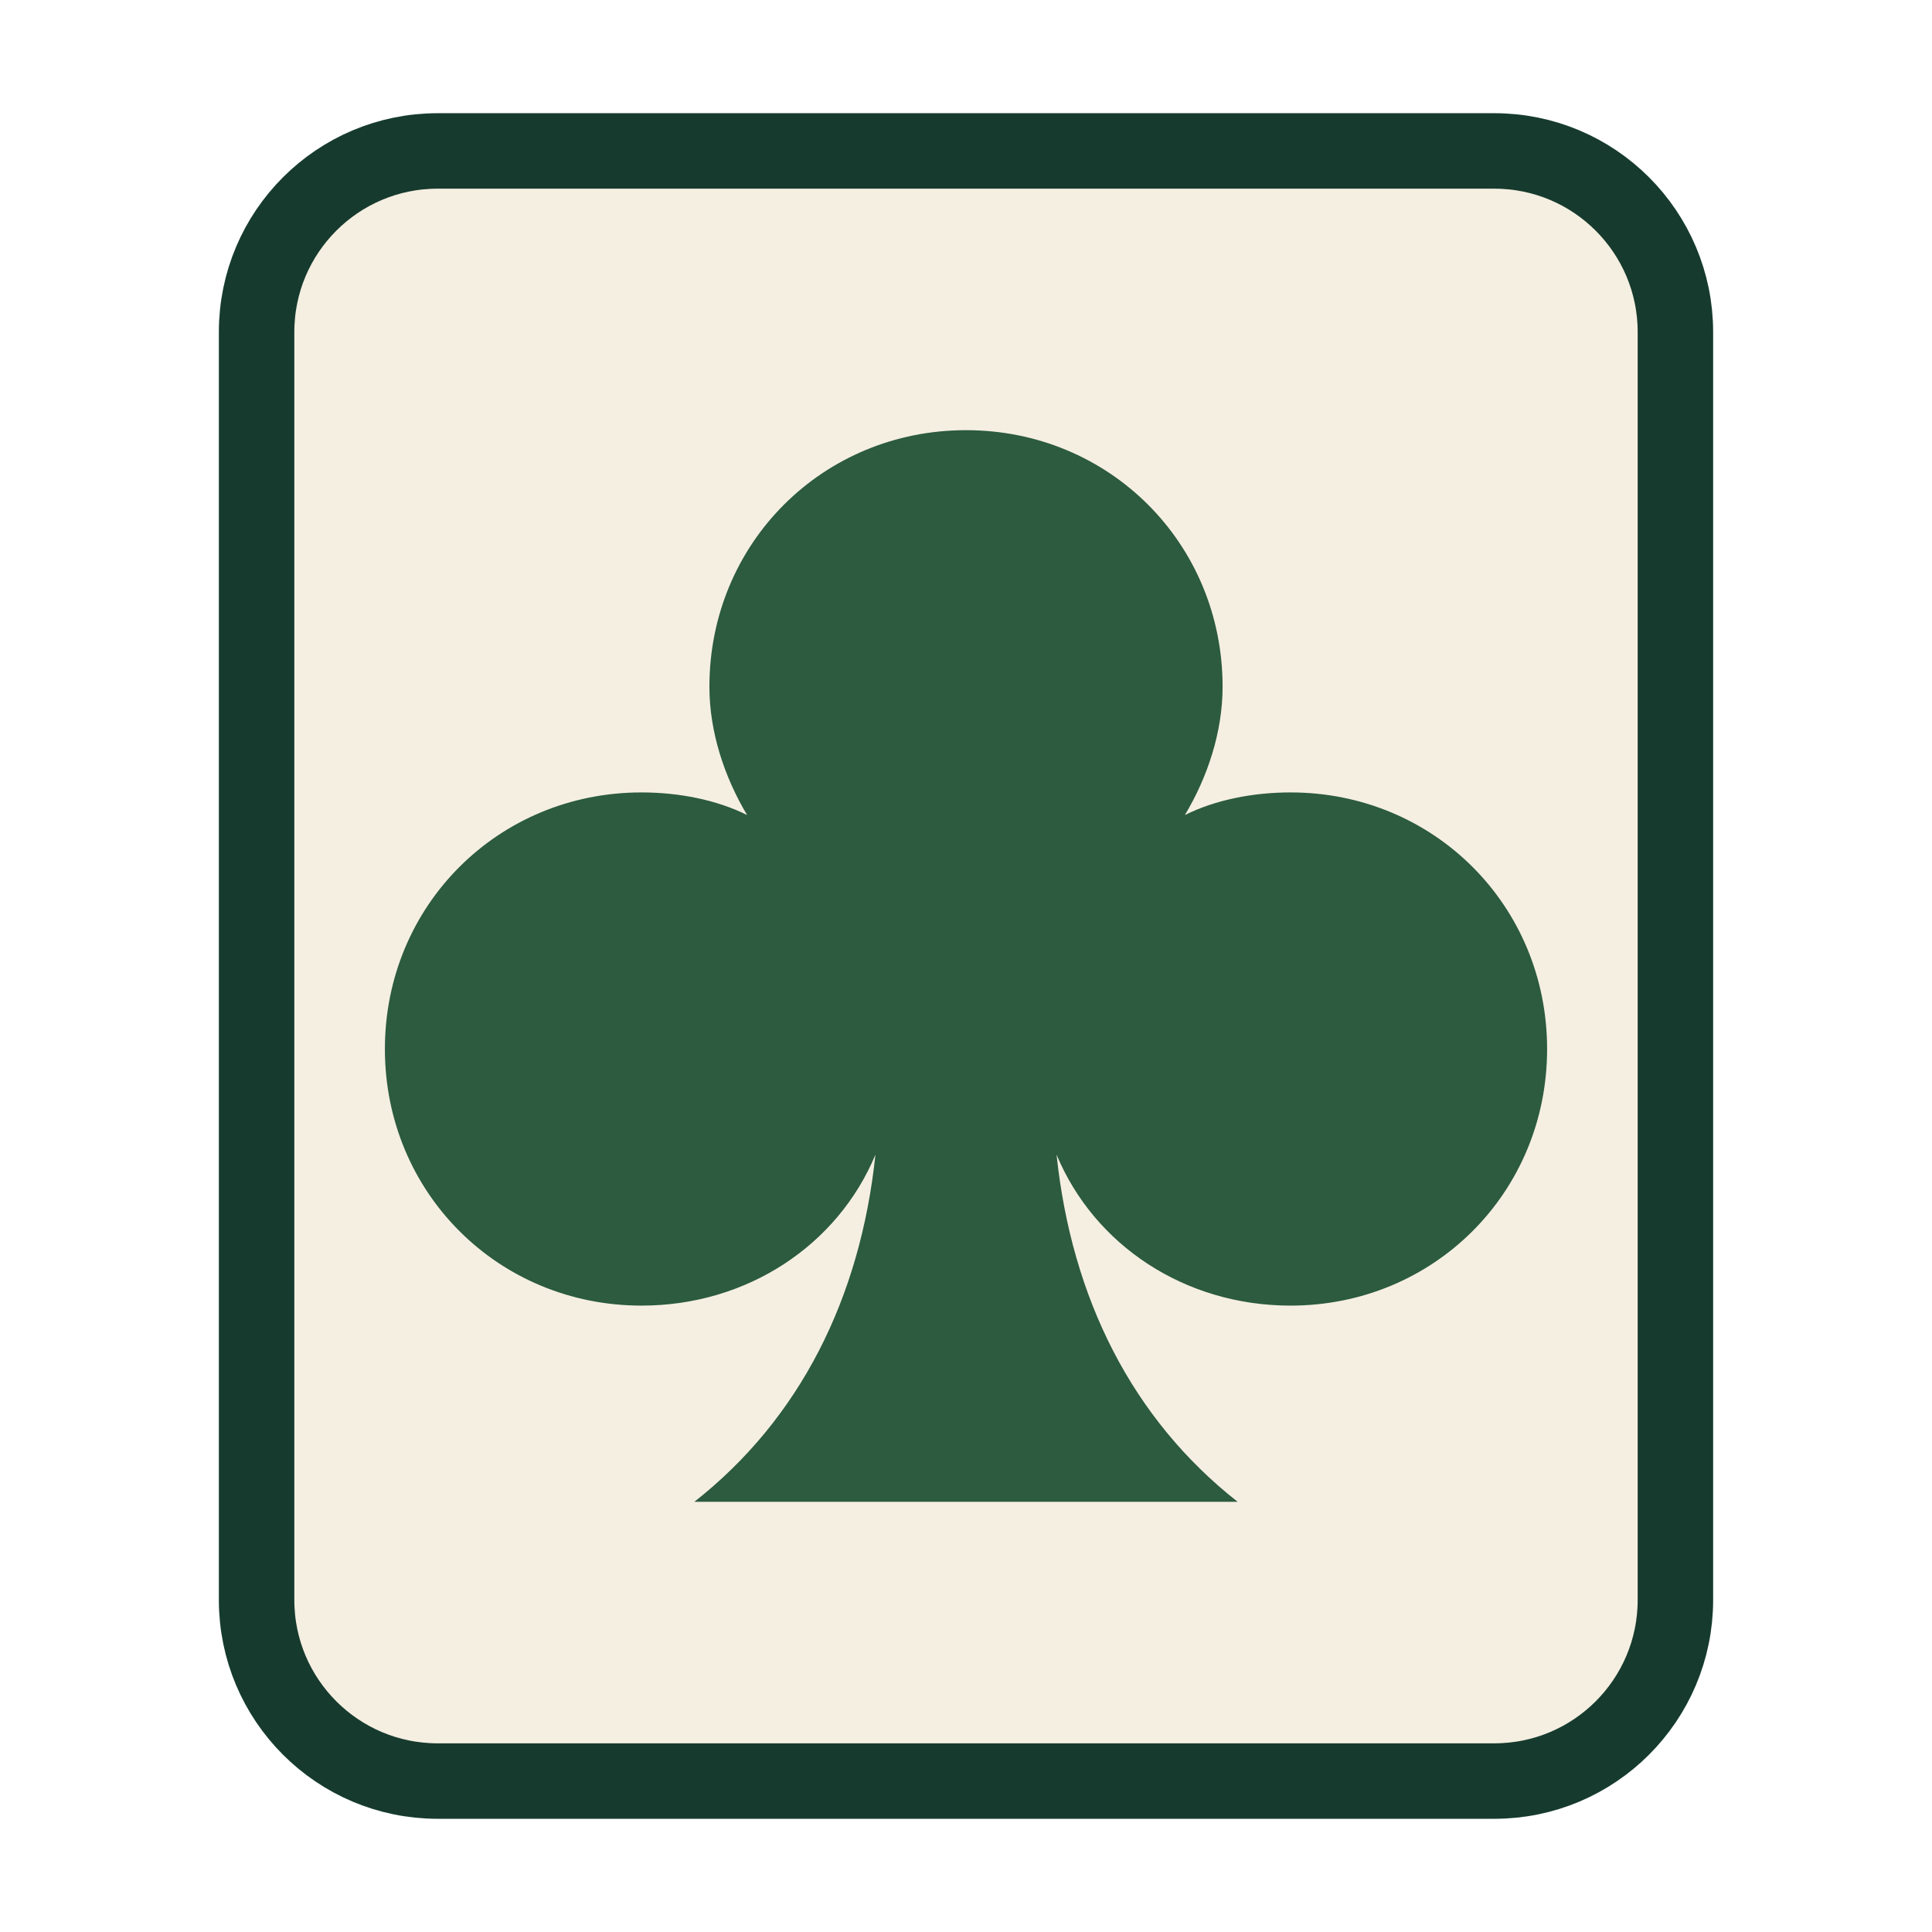
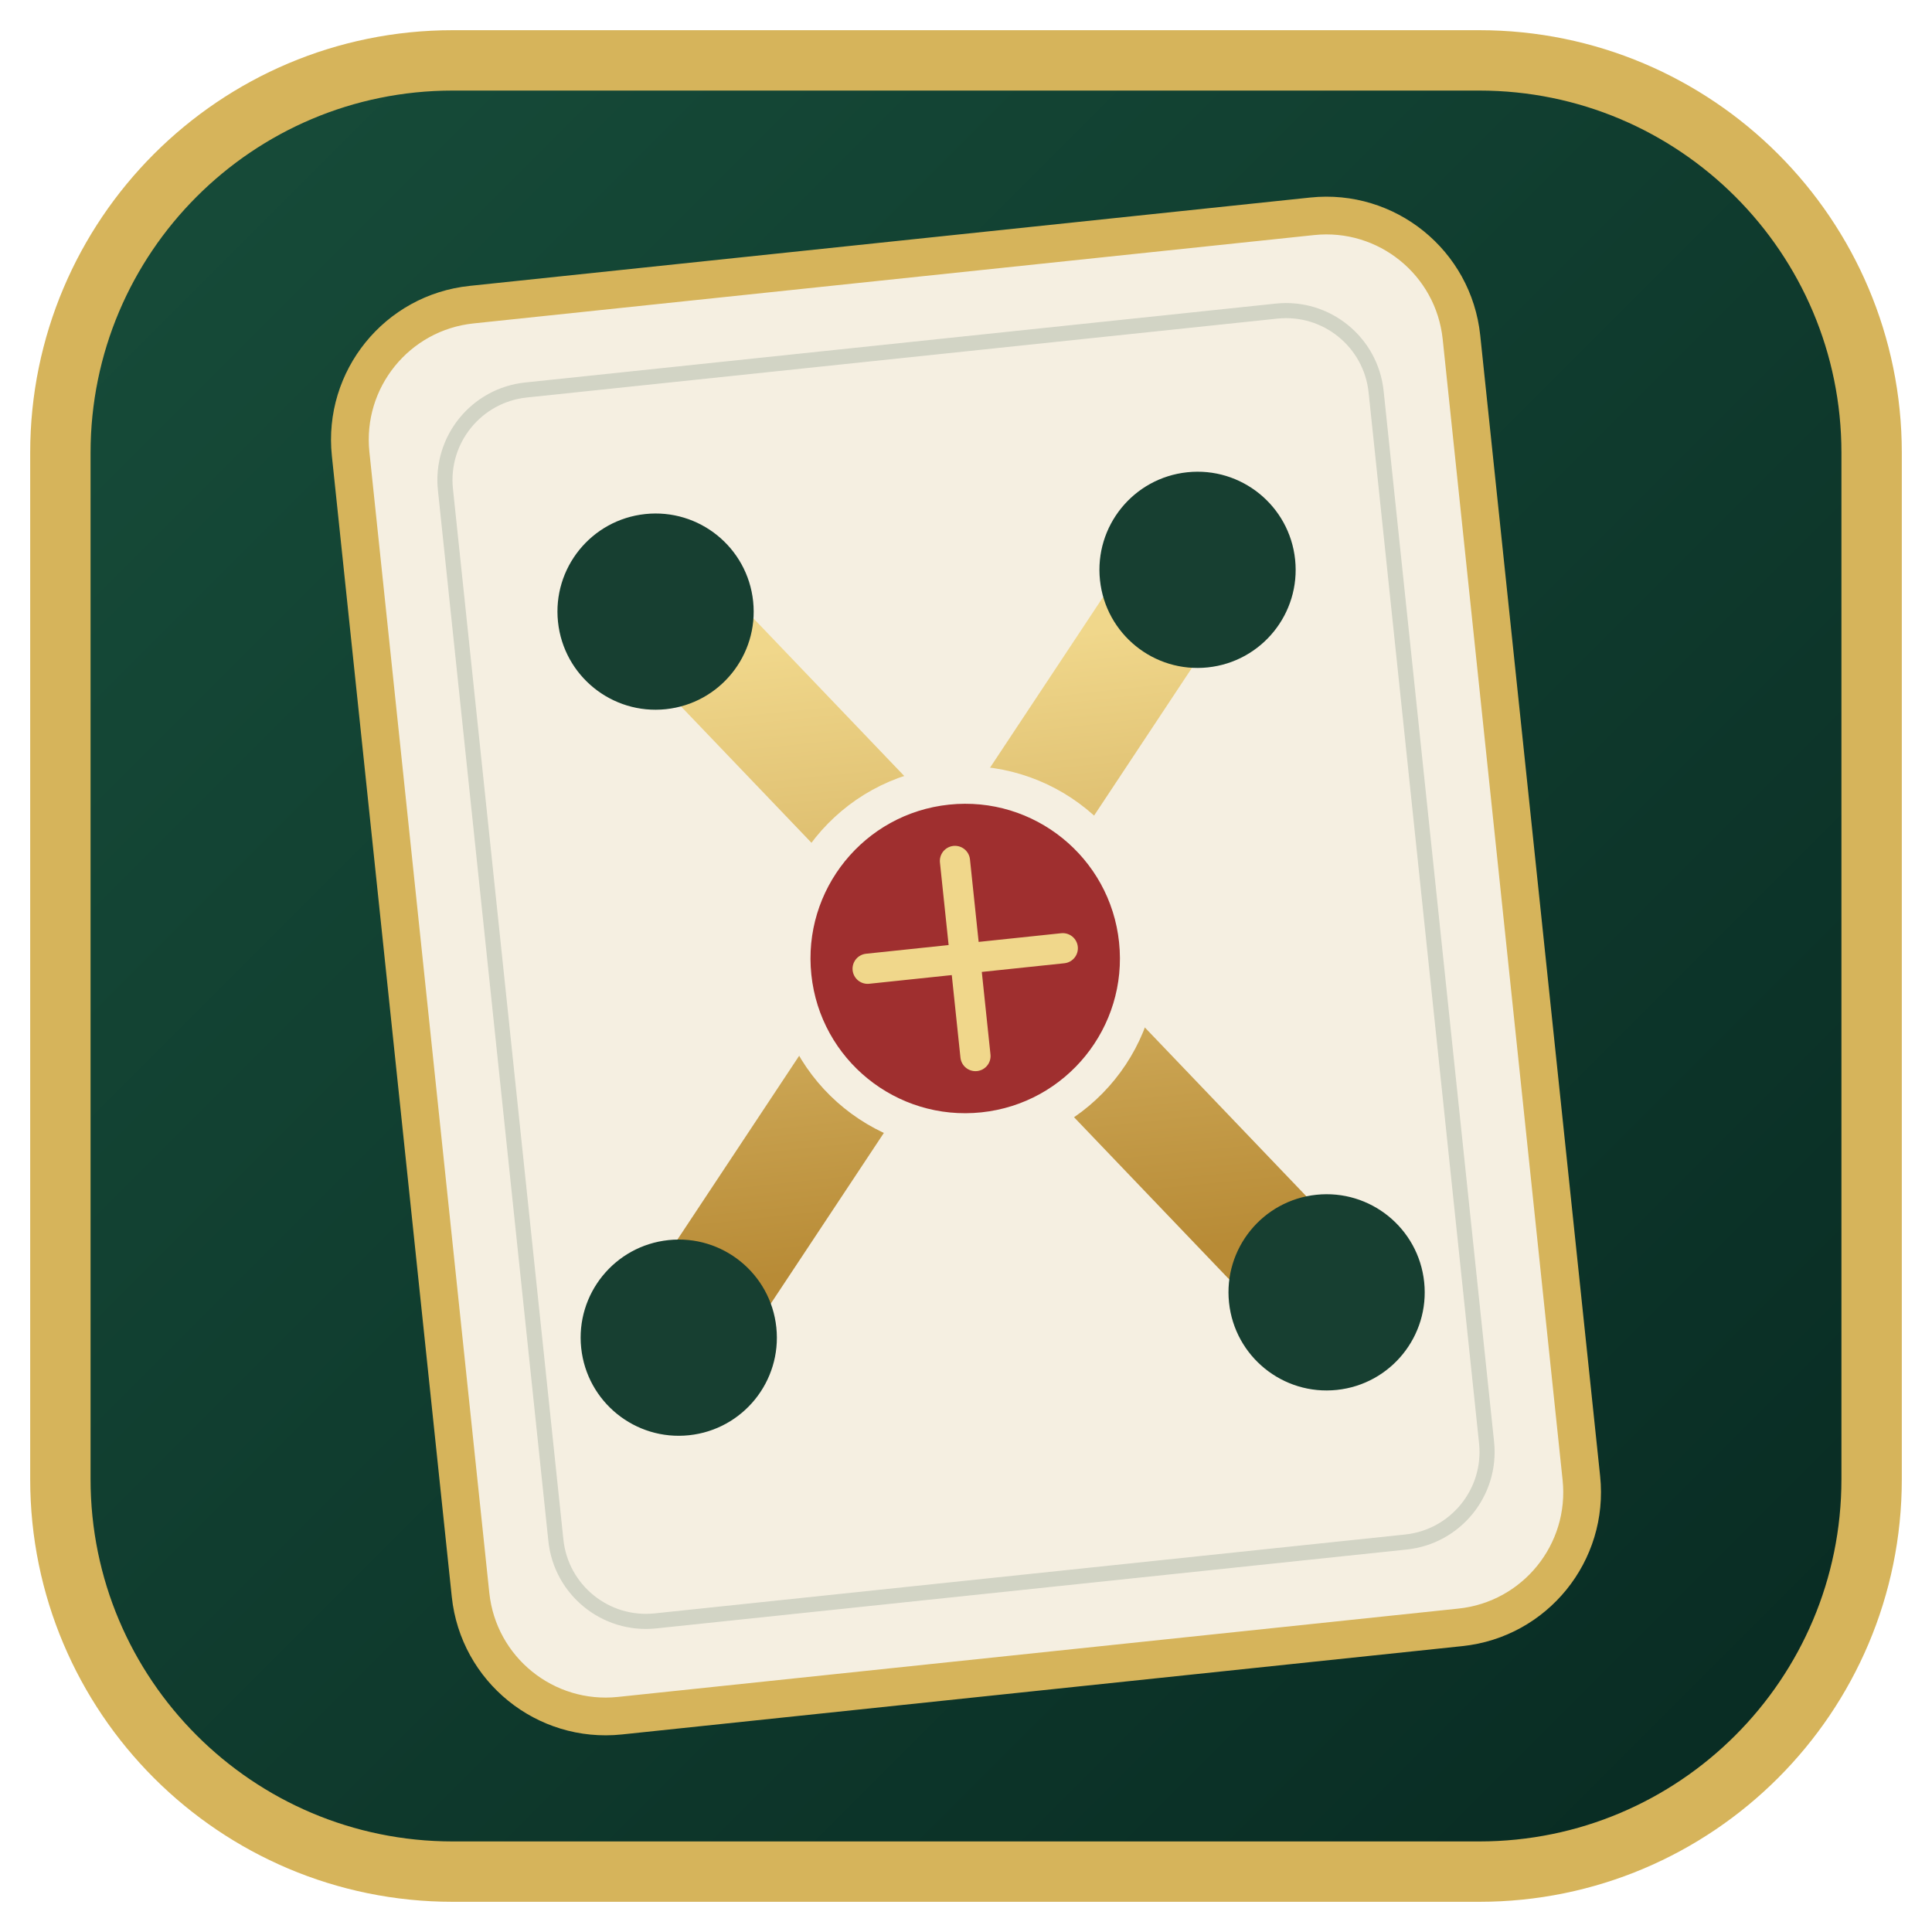
<svg xmlns="http://www.w3.org/2000/svg" width="256" height="256" viewBox="0 0 256 256">
-   <rect x="34" y="20" width="188" height="216" rx="24" fill="#f5efe1" stroke="#163b2e" stroke-width="10" />
-   <path d="M128 57c-19 0-34 15-34 34 0 6 2 12 5 17-4-2-9-3-14-3-19 0-34 15-34 34s15 34 34 34c14 0 26-8 31-20-2 19-10 35-24 46h72c-14-11-22-27-24-46 5 12 17 20 31 20 19 0 34-15 34-34s-15-34-34-34c-5 0-10 1-14 3 3-5 5-11 5-17 0-19-15-34-34-34z" fill="#2c5b3f" />
+   <defs>
+     <linearGradient id="bg" x1="0" y1="0" x2="1" y2="1">
+       <stop offset="0" stop-color="#174d3a" />
+       <stop offset="1" stop-color="#082a22" />
+     </linearGradient>
+     <linearGradient id="gold" x1="0" y1="0" x2="0" y2="1">
+       <stop offset="0" stop-color="#f0d78b" />
+       <stop offset="1" stop-color="#b88b36" />
+     </linearGradient>
+   </defs>
+   <rect x="8" y="8" width="240" height="240" rx="52" fill="url(#bg)" stroke="#d6b45b" stroke-width="8" />
+   <g transform="rotate(-6 128 128)">
+     <rect x="54" y="34" width="148" height="188" rx="18" fill="#f5efe1" stroke="#d6b45b" stroke-width="5" />
+     <rect x="66" y="46" width="124" height="164" rx="12" fill="none" stroke="#173f31" stroke-opacity=".16" stroke-width="2" />
+     <g stroke="url(#gold)" stroke-width="15" stroke-linecap="round">
+       <path d="M91 166 L157 86" />
+       <path d="M99 84 L164 168" />
+     </g>
+     <g fill="#173f31">
+       <circle cx="85" cy="173" r="13" />
+       <circle cx="164" cy="79" r="13" />
+       <circle cx="92" cy="77" r="13" />
+       <circle cx="171" cy="176" r="13" />
+     </g>
+     <circle cx="128" cy="127" r="23" fill="#9f2f2f" stroke="#f5efe1" stroke-width="5" />
+     <path d="M115 127h26M128 114v26" stroke="#f0d78b" stroke-width="4" stroke-linecap="round" />
+   </g>
</svg>
